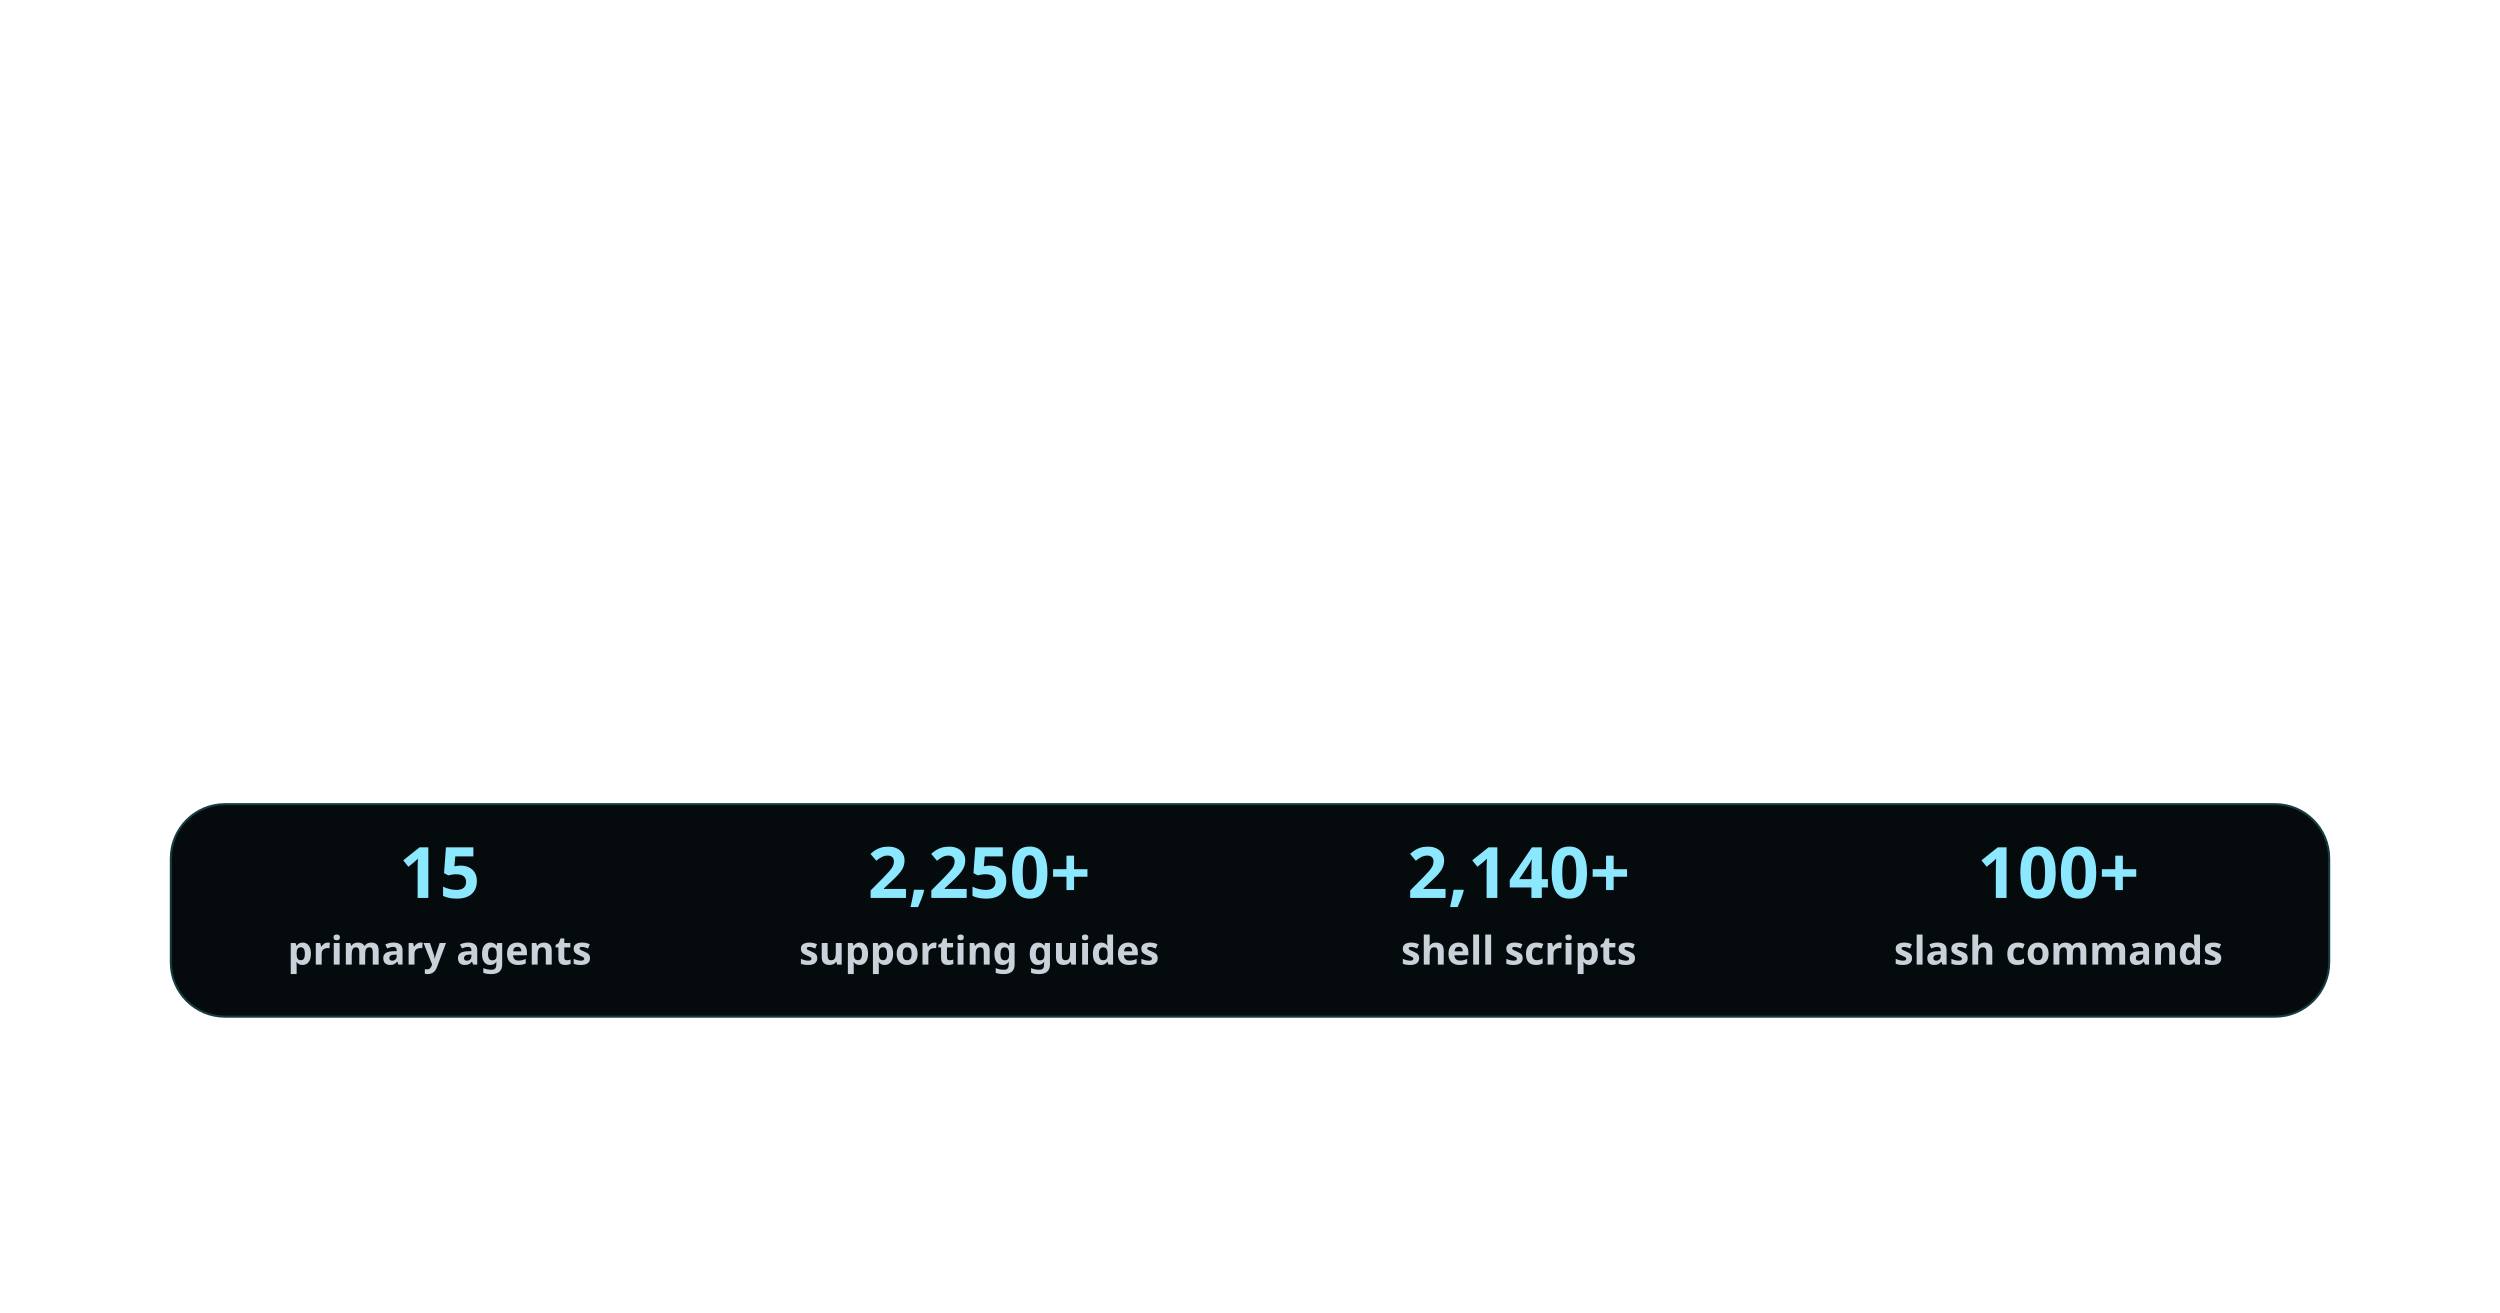
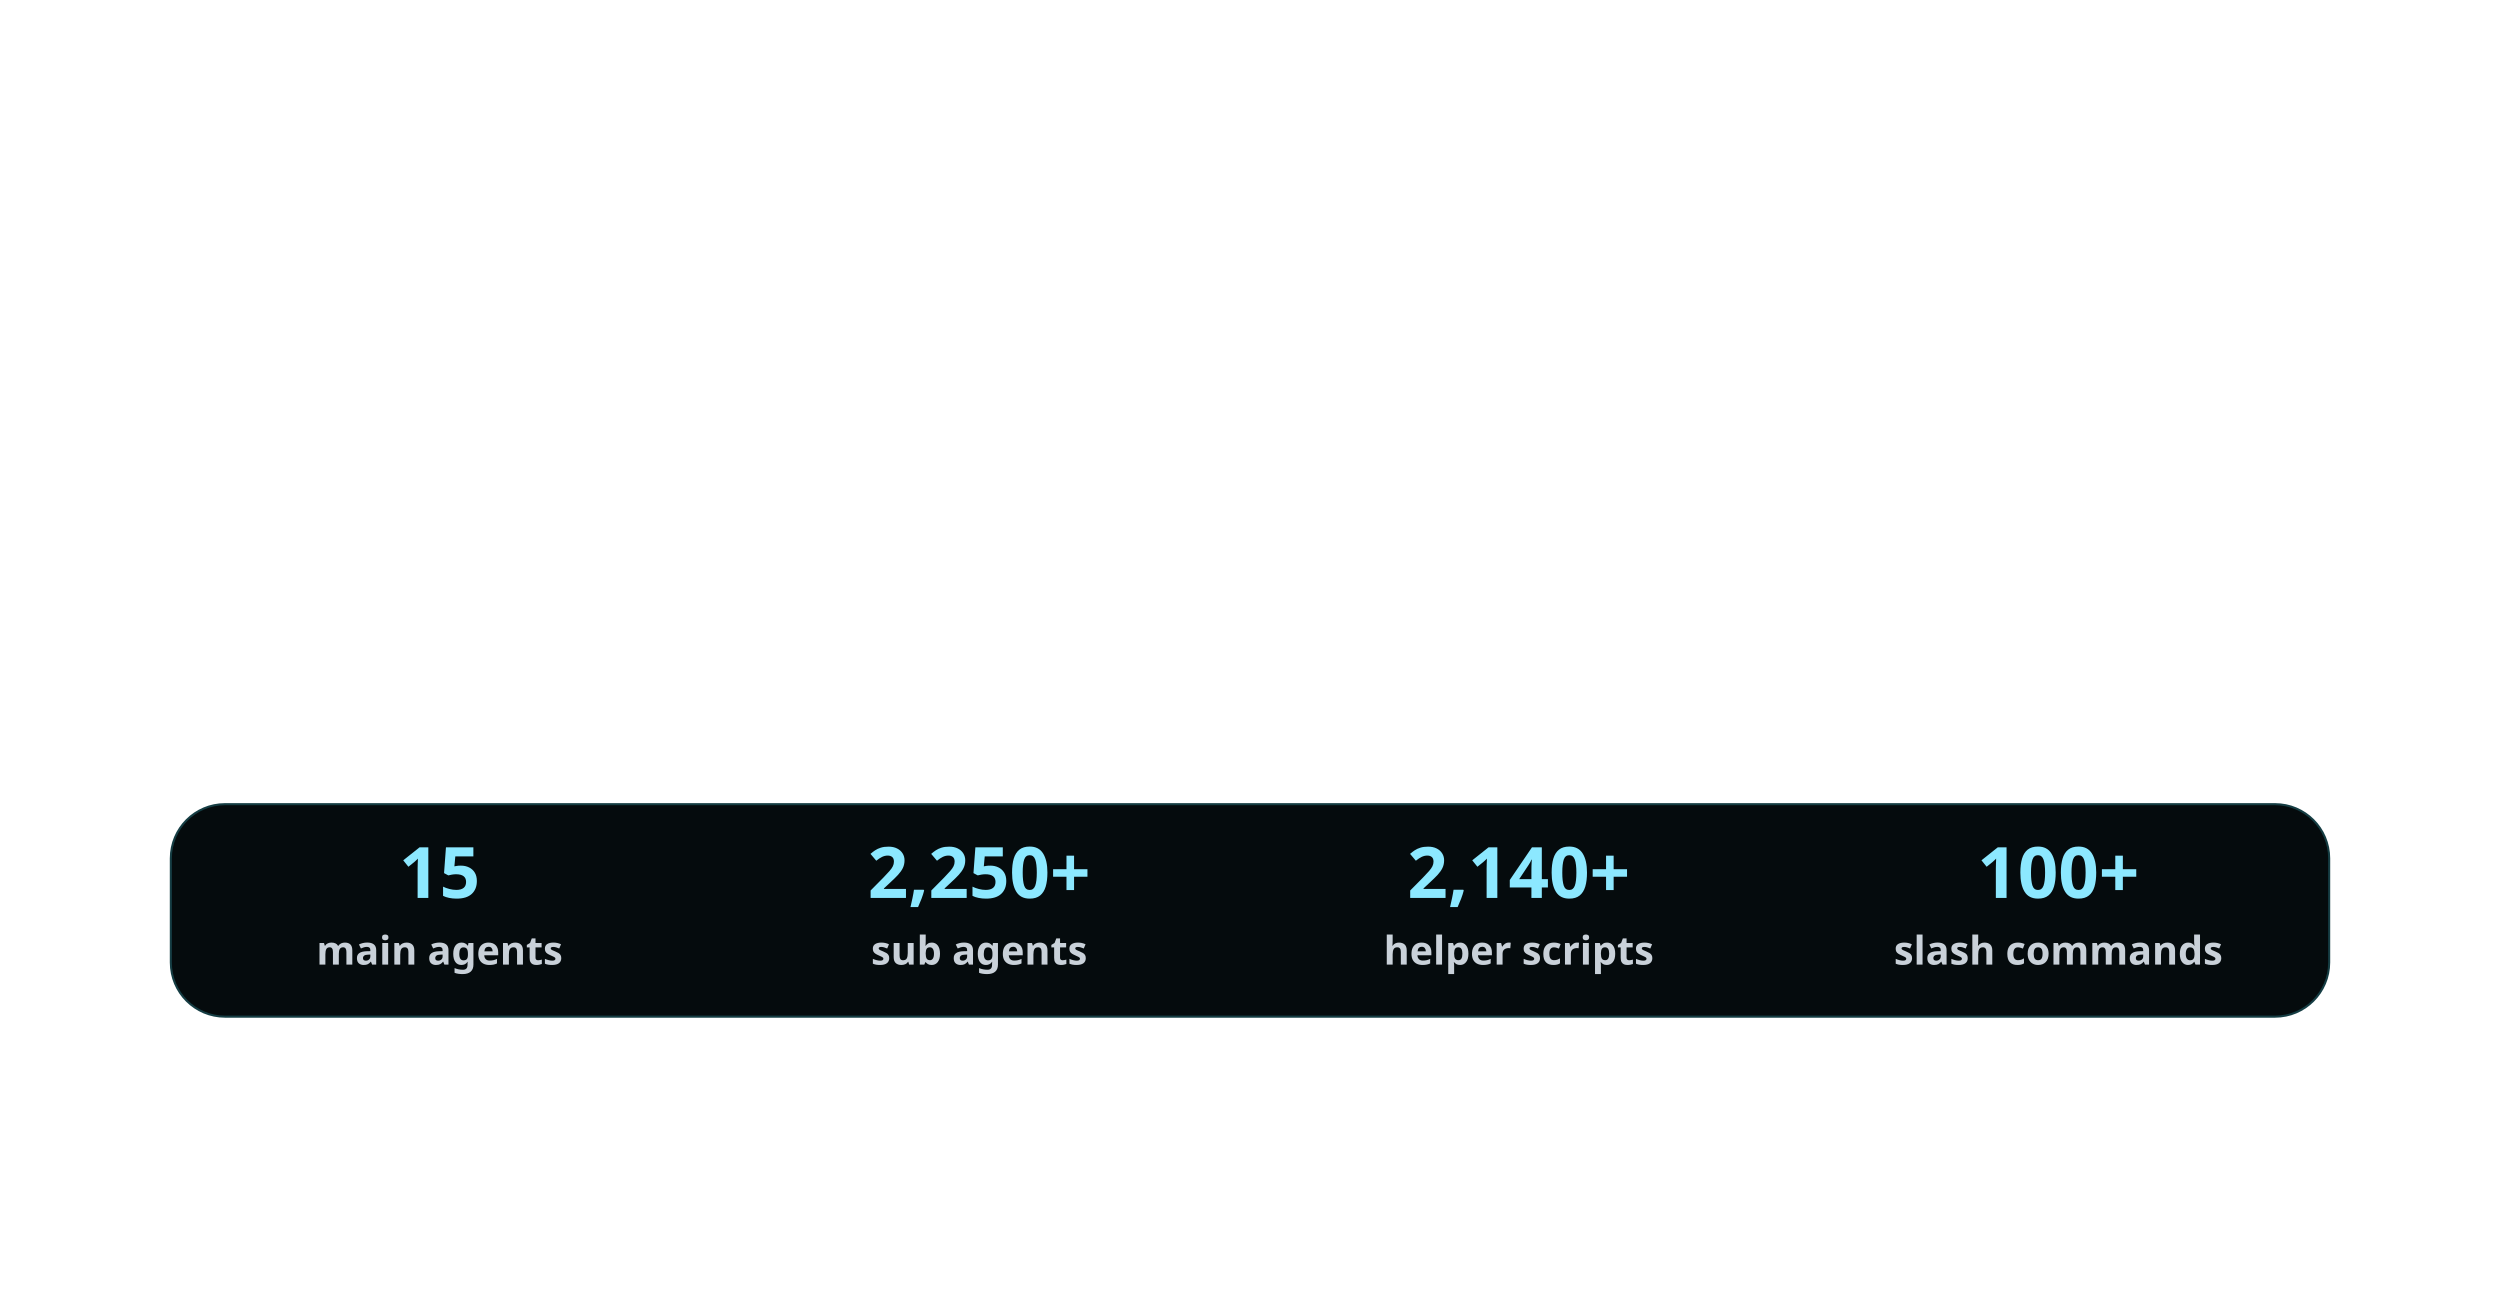
<svg xmlns="http://www.w3.org/2000/svg" width="1200" height="630" viewBox="0 0 1200 630" role="img" aria-labelledby="title description">
  <rect x="82" y="386" width="1036" height="102" rx="26" fill="#050b0d" stroke="#153d43" />
  <g fill="#8ce8ff" font-family="sans-serif" font-size="34" font-weight="700" text-anchor="middle">
    <text x="211" y="431">15</text>
    <text x="470" y="431">2,250+</text>
    <text x="729" y="431">2,140+</text>
    <text x="988" y="431">100+</text>
  </g>
  <g fill="#c9d1d9" font-family="sans-serif" font-size="19" font-weight="700" text-anchor="middle">
-     <text x="211" y="463">primary agents</text>
-     <text x="470" y="463">supporting guides</text>
-     <text x="729" y="463">shell scripts</text>
+     <text x="211" y="463">main agents</text>
+     <text x="470" y="463">sub agents</text>
+     <text x="729" y="463">helper scripts</text>
    <text x="988" y="463">slash commands</text>
  </g>
</svg>
